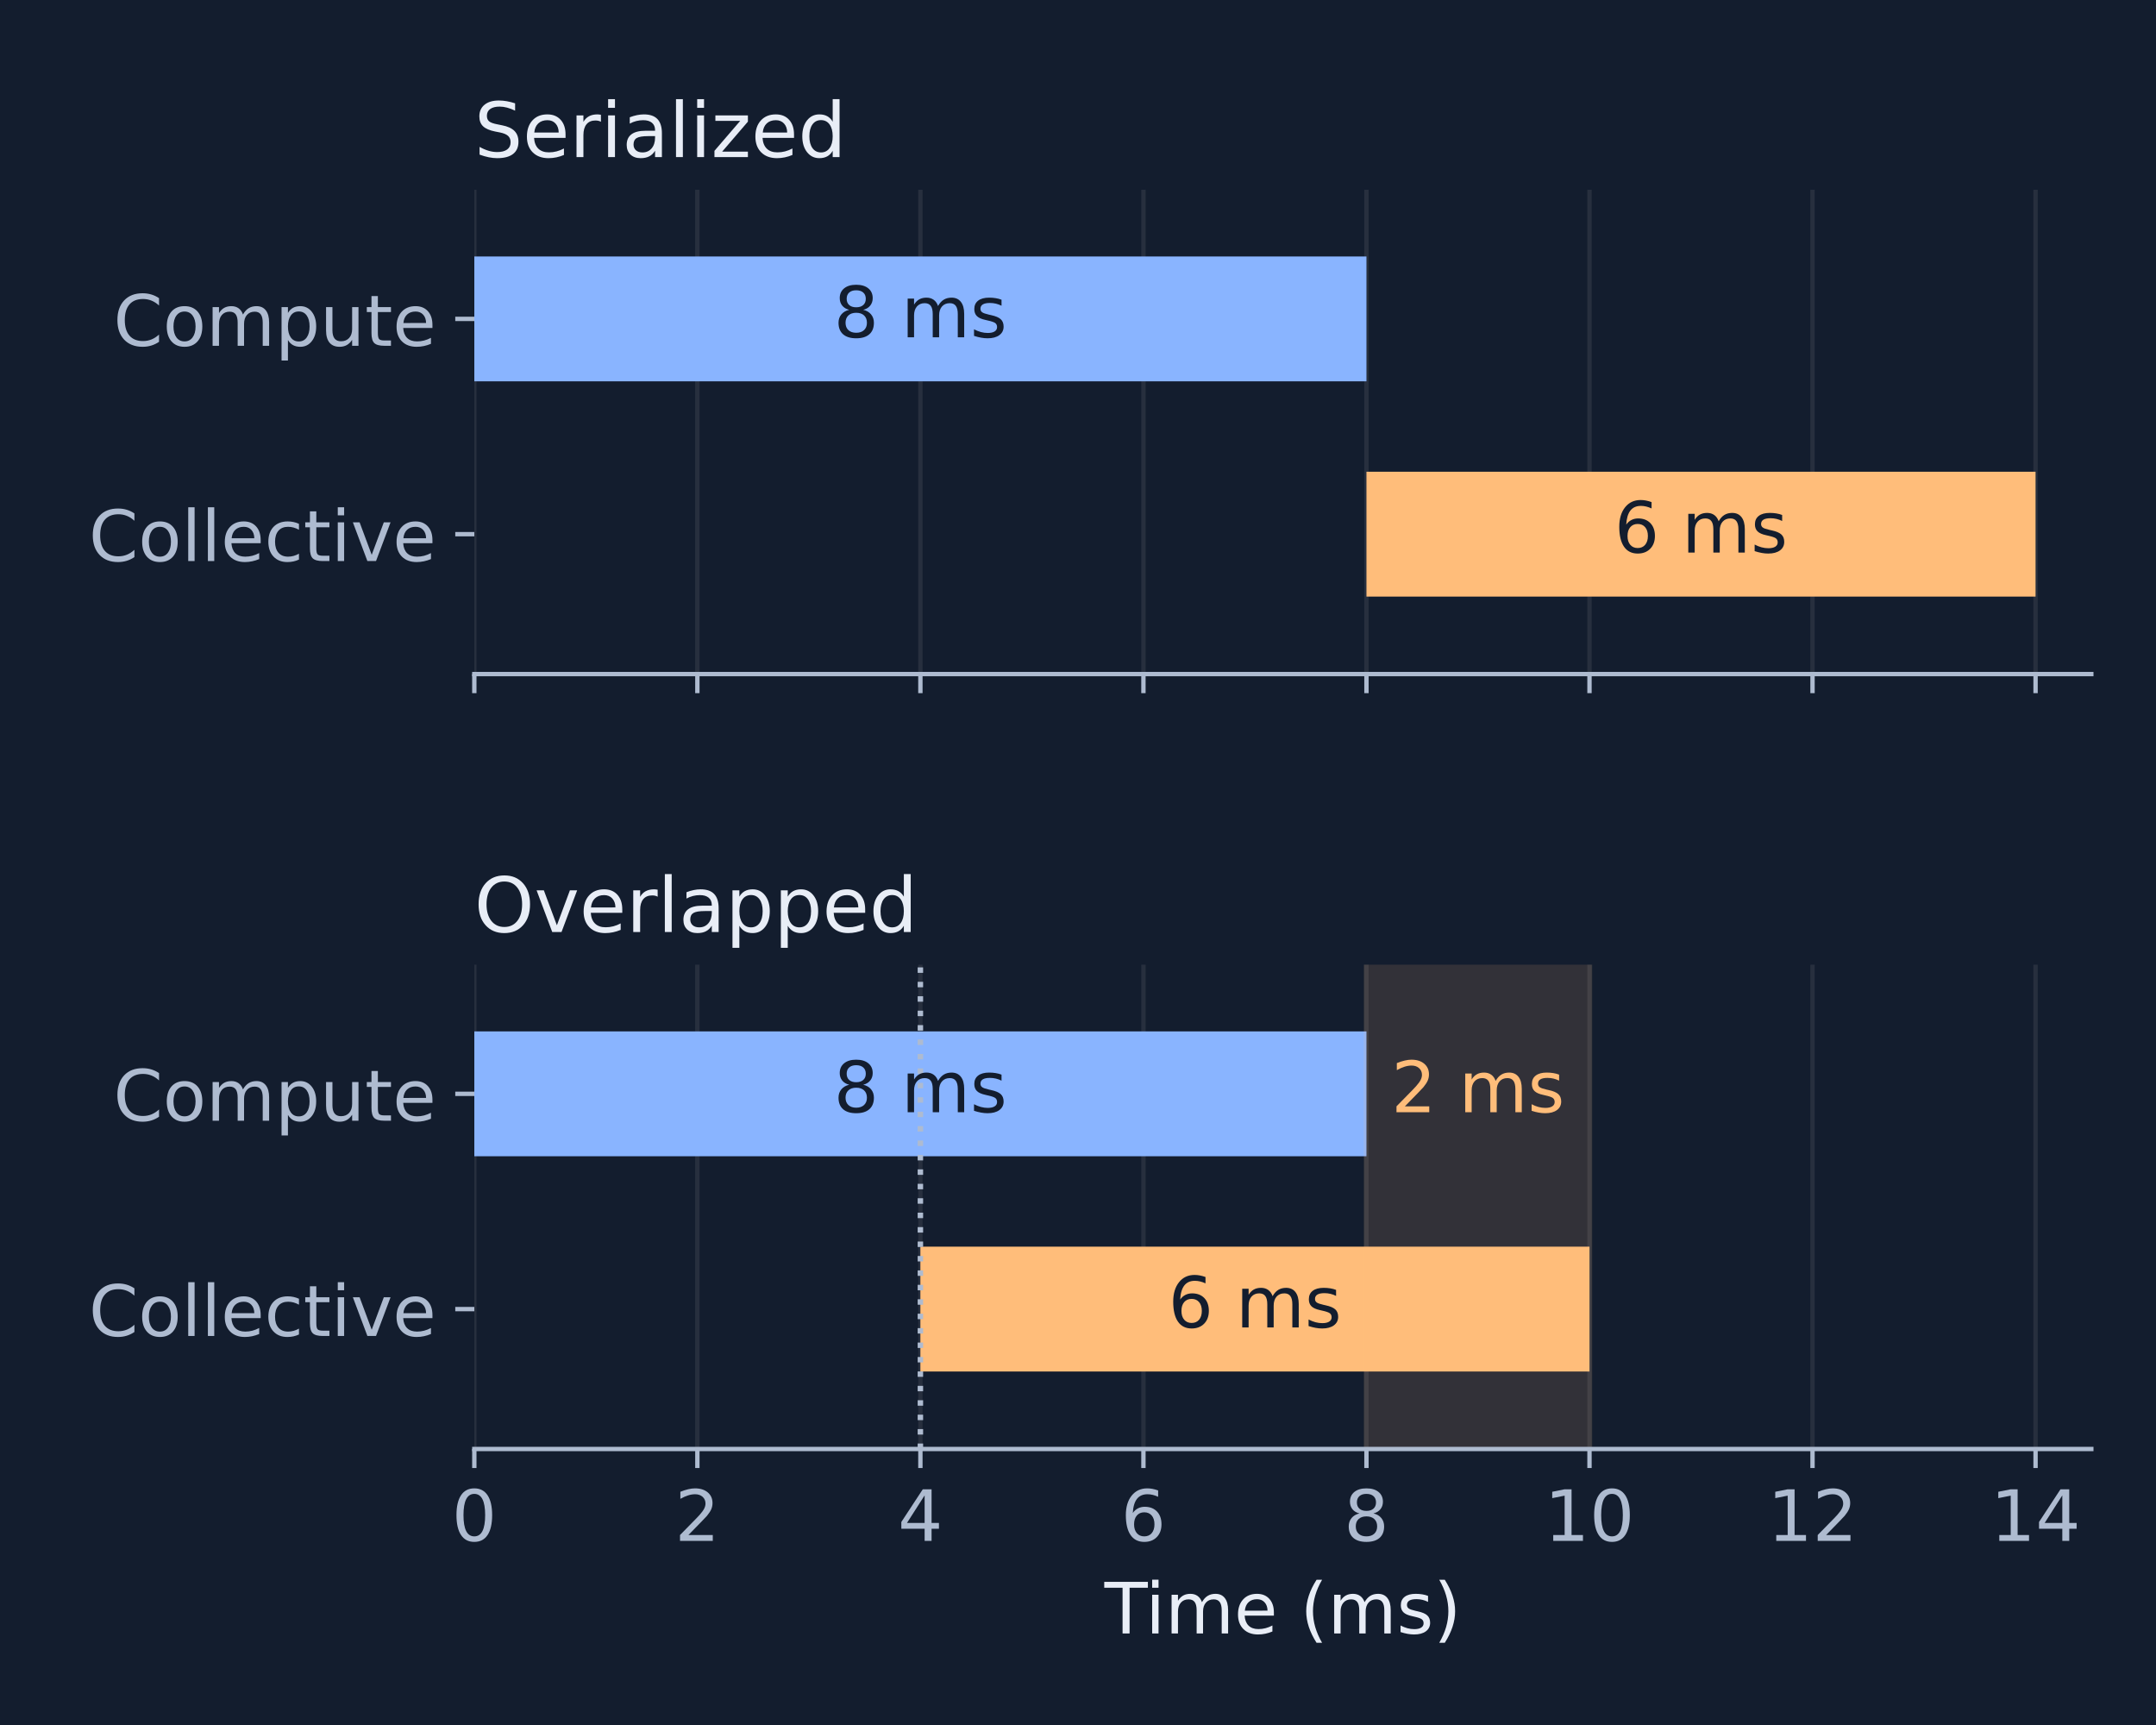
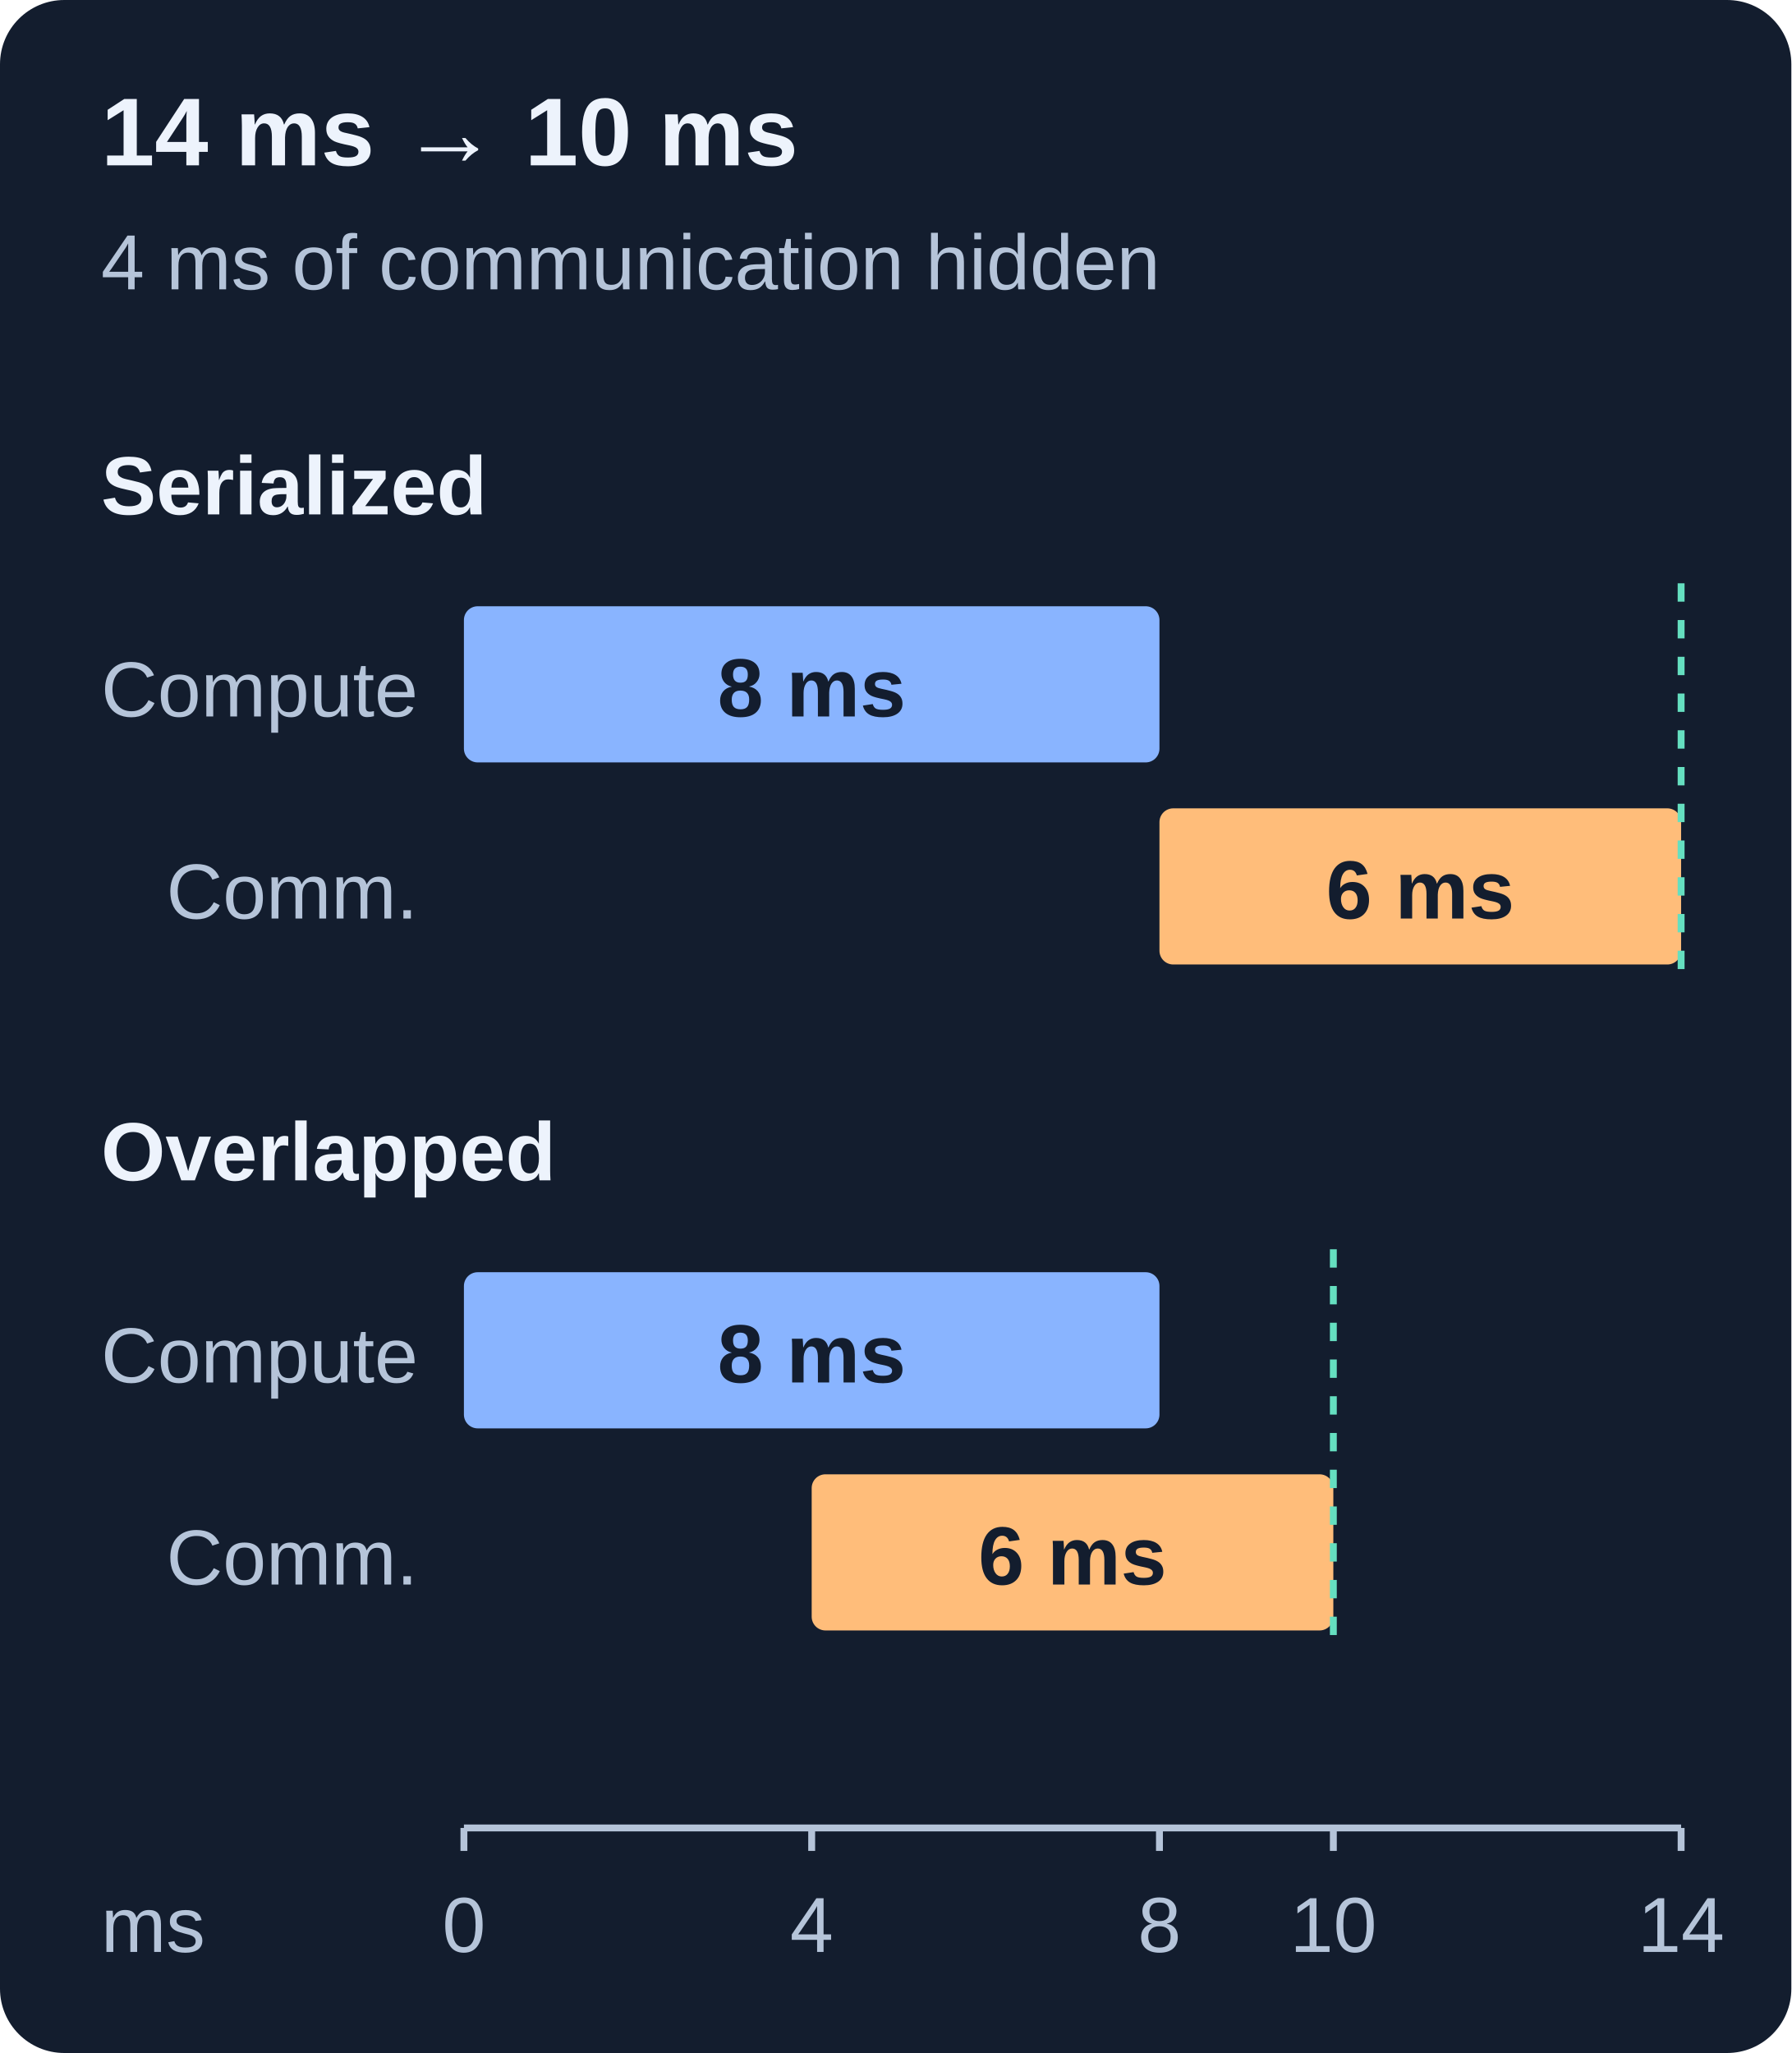
- <svg xmlns="http://www.w3.org/2000/svg" xmlns:xlink="http://www.w3.org/1999/xlink" width="396pt" height="316.8pt" viewBox="0 0 396 316.8" version="1.1">
+ <svg xmlns="http://www.w3.org/2000/svg" width="390" height="447" viewBox="0 0 390 447" role="img" aria-labelledby="title desc">
  <defs>
-     <style type="text/css">*{stroke-linejoin: round; stroke-linecap: butt}</style>
+     <marker id="arrow" viewBox="0 0 10 10" refX="8" refY="5" markerWidth="6" markerHeight="6" orient="auto-start-reverse">
+       <path d="M 0 0 L 10 5 L 0 10 Z" fill="context-stroke" />
+     </marker>
  </defs>
-   <g id="figure_1">
-     <g id="patch_1">
-       <path d="M 0 316.8 L 396 316.8 L 396 0 L 0 0 z " style="fill: #131d2e" />
-     </g>
-     <g id="axes_1">
-       <g id="patch_2">
-         <path d="M 87.12 123.796 L 384.12 123.796 L 384.12 34.848 L 87.12 34.848 z " style="fill: #131d2e" />
-       </g>
-       <g id="matplotlib.axis_1">
-         <g id="xtick_1">
-           <g id="line2d_1">
-             <path d="M 87.12 123.796 L 87.12 34.848 " clip-path="url(#p97de211f5c)" style="fill: none; stroke: #b0b0b0; stroke-opacity: 0.13; stroke-width: 0.8; stroke-linecap: square" />
-           </g>
-           <g id="line2d_2">
-             <defs>
-               <path id="me6cf69ac50" d="M 0 0 L 0 3.5 " style="stroke: #aebbd0; stroke-width: 0.8" />
-             </defs>
-             <g>
-               <use xlink:href="#me6cf69ac50" x="87.12" y="123.796" style="fill: #aebbd0; stroke: #aebbd0; stroke-width: 0.8" />
-             </g>
-           </g>
-         </g>
-         <g id="xtick_2">
-           <g id="line2d_3">
-             <path d="M 128.086 123.796 L 128.086 34.848 " clip-path="url(#p97de211f5c)" style="fill: none; stroke: #b0b0b0; stroke-opacity: 0.13; stroke-width: 0.8; stroke-linecap: square" />
-           </g>
-           <g id="line2d_4">
-             <g>
-               <use xlink:href="#me6cf69ac50" x="128.086" y="123.796" style="fill: #aebbd0; stroke: #aebbd0; stroke-width: 0.8" />
-             </g>
-           </g>
-         </g>
-         <g id="xtick_3">
-           <g id="line2d_5">
-             <path d="M 169.051 123.796 L 169.051 34.848 " clip-path="url(#p97de211f5c)" style="fill: none; stroke: #b0b0b0; stroke-opacity: 0.13; stroke-width: 0.8; stroke-linecap: square" />
-           </g>
-           <g id="line2d_6">
-             <g>
-               <use xlink:href="#me6cf69ac50" x="169.051" y="123.796" style="fill: #aebbd0; stroke: #aebbd0; stroke-width: 0.8" />
-             </g>
-           </g>
-         </g>
-         <g id="xtick_4">
-           <g id="line2d_7">
-             <path d="M 210.017 123.796 L 210.017 34.848 " clip-path="url(#p97de211f5c)" style="fill: none; stroke: #b0b0b0; stroke-opacity: 0.13; stroke-width: 0.8; stroke-linecap: square" />
-           </g>
-           <g id="line2d_8">
-             <g>
-               <use xlink:href="#me6cf69ac50" x="210.017" y="123.796" style="fill: #aebbd0; stroke: #aebbd0; stroke-width: 0.8" />
-             </g>
-           </g>
-         </g>
-         <g id="xtick_5">
-           <g id="line2d_9">
-             <path d="M 250.982 123.796 L 250.982 34.848 " clip-path="url(#p97de211f5c)" style="fill: none; stroke: #b0b0b0; stroke-opacity: 0.13; stroke-width: 0.8; stroke-linecap: square" />
-           </g>
-           <g id="line2d_10">
-             <g>
-               <use xlink:href="#me6cf69ac50" x="250.982" y="123.796" style="fill: #aebbd0; stroke: #aebbd0; stroke-width: 0.8" />
-             </g>
-           </g>
-         </g>
-         <g id="xtick_6">
-           <g id="line2d_11">
-             <path d="M 291.948 123.796 L 291.948 34.848 " clip-path="url(#p97de211f5c)" style="fill: none; stroke: #b0b0b0; stroke-opacity: 0.13; stroke-width: 0.8; stroke-linecap: square" />
-           </g>
-           <g id="line2d_12">
-             <g>
-               <use xlink:href="#me6cf69ac50" x="291.948" y="123.796" style="fill: #aebbd0; stroke: #aebbd0; stroke-width: 0.8" />
-             </g>
-           </g>
-         </g>
-         <g id="xtick_7">
-           <g id="line2d_13">
-             <path d="M 332.913 123.796 L 332.913 34.848 " clip-path="url(#p97de211f5c)" style="fill: none; stroke: #b0b0b0; stroke-opacity: 0.13; stroke-width: 0.8; stroke-linecap: square" />
-           </g>
-           <g id="line2d_14">
-             <g>
-               <use xlink:href="#me6cf69ac50" x="332.913" y="123.796" style="fill: #aebbd0; stroke: #aebbd0; stroke-width: 0.8" />
-             </g>
-           </g>
-         </g>
-         <g id="xtick_8">
-           <g id="line2d_15">
-             <path d="M 373.879 123.796 L 373.879 34.848 " clip-path="url(#p97de211f5c)" style="fill: none; stroke: #b0b0b0; stroke-opacity: 0.13; stroke-width: 0.8; stroke-linecap: square" />
-           </g>
-           <g id="line2d_16">
-             <g>
-               <use xlink:href="#me6cf69ac50" x="373.879" y="123.796" style="fill: #aebbd0; stroke: #aebbd0; stroke-width: 0.8" />
-             </g>
-           </g>
-         </g>
-       </g>
-       <g id="matplotlib.axis_2">
-         <g id="ytick_1">
-           <g id="line2d_17">
-             <defs>
-               <path id="m1ef8a3e1b8" d="M 0 0 L -3.5 0 " style="stroke: #aebbd0; stroke-width: 0.8" />
-             </defs>
-             <g>
-               <use xlink:href="#m1ef8a3e1b8" x="87.12" y="58.567" style="fill: #aebbd0; stroke: #aebbd0; stroke-width: 0.8" />
-             </g>
-           </g>
-           <g id="text_1">
-             <g style="fill: #aebbd0" transform="translate(20.83797 63.50586) scale(0.13 -0.13)">
-               <defs>
-                 <path id="DejaVuSans-26" d="M 4122 4306 L 4122 3641 Q 3803 3938 3442 4084 Q 3081 4231 2675 4231 Q 1875 4231 1450 3742 Q 1025 3253 1025 2328 Q 1025 1406 1450 917 Q 1875 428 2675 428 Q 3081 428 3442 575 Q 3803 722 4122 1019 L 4122 359 Q 3791 134 3420 21 Q 3050 -91 2638 -91 Q 1578 -91 968 557 Q 359 1206 359 2328 Q 359 3453 968 4101 Q 1578 4750 2638 4750 Q 3056 4750 3426 4639 Q 3797 4528 4122 4306 z " transform="scale(0.015625)" />
-                 <path id="DejaVuSans-52" d="M 1959 3097 Q 1497 3097 1228 2736 Q 959 2375 959 1747 Q 959 1119 1226 758 Q 1494 397 1959 397 Q 2419 397 2687 759 Q 2956 1122 2956 1747 Q 2956 2369 2687 2733 Q 2419 3097 1959 3097 z M 1959 3584 Q 2709 3584 3137 3096 Q 3566 2609 3566 1747 Q 3566 888 3137 398 Q 2709 -91 1959 -91 Q 1206 -91 779 398 Q 353 888 353 1747 Q 353 2609 779 3096 Q 1206 3584 1959 3584 z " transform="scale(0.015625)" />
-                 <path id="DejaVuSans-50" d="M 3328 2828 Q 3544 3216 3844 3400 Q 4144 3584 4550 3584 Q 5097 3584 5394 3201 Q 5691 2819 5691 2113 L 5691 0 L 5113 0 L 5113 2094 Q 5113 2597 4934 2840 Q 4756 3084 4391 3084 Q 3944 3084 3684 2787 Q 3425 2491 3425 1978 L 3425 0 L 2847 0 L 2847 2094 Q 2847 2600 2669 2842 Q 2491 3084 2119 3084 Q 1678 3084 1418 2786 Q 1159 2488 1159 1978 L 1159 0 L 581 0 L 581 3500 L 1159 3500 L 1159 2956 Q 1356 3278 1631 3431 Q 1906 3584 2284 3584 Q 2666 3584 2933 3390 Q 3200 3197 3328 2828 z " transform="scale(0.015625)" />
-                 <path id="DejaVuSans-53" d="M 1159 525 L 1159 -1331 L 581 -1331 L 581 3500 L 1159 3500 L 1159 2969 Q 1341 3281 1617 3432 Q 1894 3584 2278 3584 Q 2916 3584 3314 3078 Q 3713 2572 3713 1747 Q 3713 922 3314 415 Q 2916 -91 2278 -91 Q 1894 -91 1617 61 Q 1341 213 1159 525 z M 3116 1747 Q 3116 2381 2855 2742 Q 2594 3103 2138 3103 Q 1681 3103 1420 2742 Q 1159 2381 1159 1747 Q 1159 1113 1420 752 Q 1681 391 2138 391 Q 2594 391 2855 752 Q 3116 1113 3116 1747 z " transform="scale(0.015625)" />
-                 <path id="DejaVuSans-58" d="M 544 1381 L 544 3500 L 1119 3500 L 1119 1403 Q 1119 906 1312 657 Q 1506 409 1894 409 Q 2359 409 2629 706 Q 2900 1003 2900 1516 L 2900 3500 L 3475 3500 L 3475 0 L 2900 0 L 2900 538 Q 2691 219 2414 64 Q 2138 -91 1772 -91 Q 1169 -91 856 284 Q 544 659 544 1381 z M 1991 3584 L 1991 3584 z " transform="scale(0.015625)" />
-                 <path id="DejaVuSans-57" d="M 1172 4494 L 1172 3500 L 2356 3500 L 2356 3053 L 1172 3053 L 1172 1153 Q 1172 725 1289 603 Q 1406 481 1766 481 L 2356 481 L 2356 0 L 1766 0 Q 1100 0 847 248 Q 594 497 594 1153 L 594 3053 L 172 3053 L 172 3500 L 594 3500 L 594 4494 L 1172 4494 z " transform="scale(0.015625)" />
-                 <path id="DejaVuSans-48" d="M 3597 1894 L 3597 1613 L 953 1613 Q 991 1019 1311 708 Q 1631 397 2203 397 Q 2534 397 2845 478 Q 3156 559 3463 722 L 3463 178 Q 3153 47 2828 -22 Q 2503 -91 2169 -91 Q 1331 -91 842 396 Q 353 884 353 1716 Q 353 2575 817 3079 Q 1281 3584 2069 3584 Q 2775 3584 3186 3129 Q 3597 2675 3597 1894 z M 3022 2063 Q 3016 2534 2758 2815 Q 2500 3097 2075 3097 Q 1594 3097 1305 2825 Q 1016 2553 972 2059 L 3022 2063 z " transform="scale(0.015625)" />
-               </defs>
-               <use xlink:href="#DejaVuSans-26" />
-               <use xlink:href="#DejaVuSans-52" transform="translate(69.82812 0)" />
-               <use xlink:href="#DejaVuSans-50" transform="translate(131.0156 0)" />
-               <use xlink:href="#DejaVuSans-53" transform="translate(228.4219 0)" />
-               <use xlink:href="#DejaVuSans-58" transform="translate(291.9062 0)" />
-               <use xlink:href="#DejaVuSans-57" transform="translate(355.2812 0)" />
-               <use xlink:href="#DejaVuSans-48" transform="translate(394.4844 0)" />
-             </g>
-           </g>
-         </g>
-         <g id="ytick_2">
-           <g id="line2d_18">
-             <g>
-               <use xlink:href="#m1ef8a3e1b8" x="87.12" y="98.1" style="fill: #aebbd0; stroke: #aebbd0; stroke-width: 0.8" />
-             </g>
-           </g>
-           <g id="text_2">
-             <g style="fill: #aebbd0" transform="translate(16.31641 103.0387) scale(0.13 -0.13)">
-               <defs>
-                 <path id="DejaVuSans-4f" d="M 603 4863 L 1178 4863 L 1178 0 L 603 0 L 603 4863 z " transform="scale(0.015625)" />
-                 <path id="DejaVuSans-46" d="M 3122 3366 L 3122 2828 Q 2878 2963 2633 3030 Q 2388 3097 2138 3097 Q 1578 3097 1268 2742 Q 959 2388 959 1747 Q 959 1106 1268 751 Q 1578 397 2138 397 Q 2388 397 2633 464 Q 2878 531 3122 666 L 3122 134 Q 2881 22 2623 -34 Q 2366 -91 2075 -91 Q 1284 -91 818 406 Q 353 903 353 1747 Q 353 2603 823 3093 Q 1294 3584 2113 3584 Q 2378 3584 2631 3529 Q 2884 3475 3122 3366 z " transform="scale(0.015625)" />
-                 <path id="DejaVuSans-4c" d="M 603 3500 L 1178 3500 L 1178 0 L 603 0 L 603 3500 z M 603 4863 L 1178 4863 L 1178 4134 L 603 4134 L 603 4863 z " transform="scale(0.015625)" />
-                 <path id="DejaVuSans-59" d="M 191 3500 L 800 3500 L 1894 563 L 2988 3500 L 3597 3500 L 2284 0 L 1503 0 L 191 3500 z " transform="scale(0.015625)" />
-               </defs>
-               <use xlink:href="#DejaVuSans-26" />
-               <use xlink:href="#DejaVuSans-52" transform="translate(69.82812 0)" />
-               <use xlink:href="#DejaVuSans-4f" transform="translate(131.0156 0)" />
-               <use xlink:href="#DejaVuSans-4f" transform="translate(158.7969 0)" />
-               <use xlink:href="#DejaVuSans-48" transform="translate(186.5781 0)" />
-               <use xlink:href="#DejaVuSans-46" transform="translate(248.1094 0)" />
-               <use xlink:href="#DejaVuSans-57" transform="translate(303.0938 0)" />
-               <use xlink:href="#DejaVuSans-4c" transform="translate(342.2969 0)" />
-               <use xlink:href="#DejaVuSans-59" transform="translate(370.0781 0)" />
-               <use xlink:href="#DejaVuSans-48" transform="translate(429.2656 0)" />
-             </g>
-           </g>
-         </g>
-       </g>
-       <g id="patch_3">
-         <path d="M 87.12 70.032 L 250.982 70.032 L 250.982 47.103 L 87.12 47.103 z " clip-path="url(#p97de211f5c)" style="fill: #89b4ff" />
-       </g>
-       <g id="patch_4">
-         <path d="M 250.982 109.564 L 373.879 109.564 L 373.879 86.635 L 250.982 86.635 z " clip-path="url(#p97de211f5c)" style="fill: #ffbd7a" />
-       </g>
-       <g id="patch_5">
-         <path d="M 87.12 123.796 L 384.12 123.796 " style="fill: none; stroke: #aebbd0; stroke-width: 0.8; stroke-linejoin: miter; stroke-linecap: square" />
-       </g>
-       <g id="text_3">
-         <g style="fill: #131d2e" transform="translate(153.1321 61.94434) scale(0.13 -0.13)">
-           <defs>
-             <path id="DejaVuSans-1b" d="M 2034 2216 Q 1584 2216 1326 1975 Q 1069 1734 1069 1313 Q 1069 891 1326 650 Q 1584 409 2034 409 Q 2484 409 2743 651 Q 3003 894 3003 1313 Q 3003 1734 2745 1975 Q 2488 2216 2034 2216 z M 1403 2484 Q 997 2584 770 2862 Q 544 3141 544 3541 Q 544 4100 942 4425 Q 1341 4750 2034 4750 Q 2731 4750 3128 4425 Q 3525 4100 3525 3541 Q 3525 3141 3298 2862 Q 3072 2584 2669 2484 Q 3125 2378 3379 2068 Q 3634 1759 3634 1313 Q 3634 634 3220 271 Q 2806 -91 2034 -91 Q 1263 -91 848 271 Q 434 634 434 1313 Q 434 1759 690 2068 Q 947 2378 1403 2484 z M 1172 3481 Q 1172 3119 1398 2916 Q 1625 2713 2034 2713 Q 2441 2713 2670 2916 Q 2900 3119 2900 3481 Q 2900 3844 2670 4047 Q 2441 4250 2034 4250 Q 1625 4250 1398 4047 Q 1172 3844 1172 3481 z " transform="scale(0.015625)" />
-             <path id="DejaVuSans-3" transform="scale(0.015625)" />
-             <path id="DejaVuSans-56" d="M 2834 3397 L 2834 2853 Q 2591 2978 2328 3040 Q 2066 3103 1784 3103 Q 1356 3103 1142 2972 Q 928 2841 928 2578 Q 928 2378 1081 2264 Q 1234 2150 1697 2047 L 1894 2003 Q 2506 1872 2764 1633 Q 3022 1394 3022 966 Q 3022 478 2636 193 Q 2250 -91 1575 -91 Q 1294 -91 989 -36 Q 684 19 347 128 L 347 722 Q 666 556 975 473 Q 1284 391 1588 391 Q 1994 391 2212 530 Q 2431 669 2431 922 Q 2431 1156 2273 1281 Q 2116 1406 1581 1522 L 1381 1569 Q 847 1681 609 1914 Q 372 2147 372 2553 Q 372 3047 722 3315 Q 1072 3584 1716 3584 Q 2034 3584 2315 3537 Q 2597 3491 2834 3397 z " transform="scale(0.015625)" />
-           </defs>
-           <use xlink:href="#DejaVuSans-1b" />
-           <use xlink:href="#DejaVuSans-3" transform="translate(63.625 0)" />
-           <use xlink:href="#DejaVuSans-50" transform="translate(95.40625 0)" />
-           <use xlink:href="#DejaVuSans-56" transform="translate(192.8125 0)" />
-         </g>
-       </g>
-       <g id="text_4">
-         <g style="fill: #131d2e" transform="translate(296.5114 101.4766) scale(0.13 -0.13)">
-           <defs>
-             <path id="DejaVuSans-19" d="M 2113 2584 Q 1688 2584 1439 2293 Q 1191 2003 1191 1497 Q 1191 994 1439 701 Q 1688 409 2113 409 Q 2538 409 2786 701 Q 3034 994 3034 1497 Q 3034 2003 2786 2293 Q 2538 2584 2113 2584 z M 3366 4563 L 3366 3988 Q 3128 4100 2886 4159 Q 2644 4219 2406 4219 Q 1781 4219 1451 3797 Q 1122 3375 1075 2522 Q 1259 2794 1537 2939 Q 1816 3084 2150 3084 Q 2853 3084 3261 2657 Q 3669 2231 3669 1497 Q 3669 778 3244 343 Q 2819 -91 2113 -91 Q 1303 -91 875 529 Q 447 1150 447 2328 Q 447 3434 972 4092 Q 1497 4750 2381 4750 Q 2619 4750 2861 4703 Q 3103 4656 3366 4563 z " transform="scale(0.015625)" />
-           </defs>
-           <use xlink:href="#DejaVuSans-19" />
-           <use xlink:href="#DejaVuSans-3" transform="translate(63.625 0)" />
-           <use xlink:href="#DejaVuSans-50" transform="translate(95.40625 0)" />
-           <use xlink:href="#DejaVuSans-56" transform="translate(192.8125 0)" />
-         </g>
-       </g>
-       <g id="text_5">
-         <g style="fill: #e8edf6" transform="translate(87.12 28.848) scale(0.14 -0.14)">
-           <defs>
-             <path id="DejaVuSans-36" d="M 3425 4513 L 3425 3897 Q 3066 4069 2747 4153 Q 2428 4238 2131 4238 Q 1616 4238 1336 4038 Q 1056 3838 1056 3469 Q 1056 3159 1242 3001 Q 1428 2844 1947 2747 L 2328 2669 Q 3034 2534 3370 2195 Q 3706 1856 3706 1288 Q 3706 609 3251 259 Q 2797 -91 1919 -91 Q 1588 -91 1214 -16 Q 841 59 441 206 L 441 856 Q 825 641 1194 531 Q 1563 422 1919 422 Q 2459 422 2753 634 Q 3047 847 3047 1241 Q 3047 1584 2836 1778 Q 2625 1972 2144 2069 L 1759 2144 Q 1053 2284 737 2584 Q 422 2884 422 3419 Q 422 4038 858 4394 Q 1294 4750 2059 4750 Q 2388 4750 2728 4690 Q 3069 4631 3425 4513 z " transform="scale(0.015625)" />
-             <path id="DejaVuSans-55" d="M 2631 2963 Q 2534 3019 2420 3045 Q 2306 3072 2169 3072 Q 1681 3072 1420 2755 Q 1159 2438 1159 1844 L 1159 0 L 581 0 L 581 3500 L 1159 3500 L 1159 2956 Q 1341 3275 1631 3429 Q 1922 3584 2338 3584 Q 2397 3584 2469 3576 Q 2541 3569 2628 3553 L 2631 2963 z " transform="scale(0.015625)" />
-             <path id="DejaVuSans-44" d="M 2194 1759 Q 1497 1759 1228 1600 Q 959 1441 959 1056 Q 959 750 1161 570 Q 1363 391 1709 391 Q 2188 391 2477 730 Q 2766 1069 2766 1631 L 2766 1759 L 2194 1759 z M 3341 1997 L 3341 0 L 2766 0 L 2766 531 Q 2569 213 2275 61 Q 1981 -91 1556 -91 Q 1019 -91 701 211 Q 384 513 384 1019 Q 384 1609 779 1909 Q 1175 2209 1959 2209 L 2766 2209 L 2766 2266 Q 2766 2663 2505 2880 Q 2244 3097 1772 3097 Q 1472 3097 1187 3025 Q 903 2953 641 2809 L 641 3341 Q 956 3463 1253 3523 Q 1550 3584 1831 3584 Q 2591 3584 2966 3190 Q 3341 2797 3341 1997 z " transform="scale(0.015625)" />
-             <path id="DejaVuSans-5d" d="M 353 3500 L 3084 3500 L 3084 2975 L 922 459 L 3084 459 L 3084 0 L 275 0 L 275 525 L 2438 3041 L 353 3041 L 353 3500 z " transform="scale(0.015625)" />
-             <path id="DejaVuSans-47" d="M 2906 2969 L 2906 4863 L 3481 4863 L 3481 0 L 2906 0 L 2906 525 Q 2725 213 2448 61 Q 2172 -91 1784 -91 Q 1150 -91 751 415 Q 353 922 353 1747 Q 353 2572 751 3078 Q 1150 3584 1784 3584 Q 2172 3584 2448 3432 Q 2725 3281 2906 2969 z M 947 1747 Q 947 1113 1208 752 Q 1469 391 1925 391 Q 2381 391 2643 752 Q 2906 1113 2906 1747 Q 2906 2381 2643 2742 Q 2381 3103 1925 3103 Q 1469 3103 1208 2742 Q 947 2381 947 1747 z " transform="scale(0.015625)" />
-           </defs>
-           <use xlink:href="#DejaVuSans-36" />
-           <use xlink:href="#DejaVuSans-48" transform="translate(63.48438 0)" />
-           <use xlink:href="#DejaVuSans-55" transform="translate(125.0156 0)" />
-           <use xlink:href="#DejaVuSans-4c" transform="translate(166.125 0)" />
-           <use xlink:href="#DejaVuSans-44" transform="translate(193.9062 0)" />
-           <use xlink:href="#DejaVuSans-4f" transform="translate(255.1875 0)" />
-           <use xlink:href="#DejaVuSans-4c" transform="translate(282.9688 0)" />
-           <use xlink:href="#DejaVuSans-5d" transform="translate(310.75 0)" />
-           <use xlink:href="#DejaVuSans-48" transform="translate(363.2344 0)" />
-           <use xlink:href="#DejaVuSans-47" transform="translate(424.7656 0)" />
-         </g>
-       </g>
-     </g>
-     <g id="axes_2">
-       <g id="patch_6">
-         <path d="M 87.12 266.112 L 384.12 266.112 L 384.12 177.164 L 87.12 177.164 z " style="fill: #131d2e" />
-       </g>
-       <g id="matplotlib.axis_3">
-         <g id="xtick_9">
-           <g id="line2d_19">
-             <path d="M 87.12 266.112 L 87.12 177.164 " clip-path="url(#pb46161f3da)" style="fill: none; stroke: #b0b0b0; stroke-opacity: 0.13; stroke-width: 0.8; stroke-linecap: square" />
-           </g>
-           <g id="line2d_20">
-             <g>
-               <use xlink:href="#me6cf69ac50" x="87.12" y="266.112" style="fill: #aebbd0; stroke: #aebbd0; stroke-width: 0.8" />
-             </g>
-           </g>
-           <g id="text_6">
-             <g style="fill: #aebbd0" transform="translate(82.98438 282.989) scale(0.13 -0.13)">
-               <defs>
-                 <path id="DejaVuSans-13" d="M 2034 4250 Q 1547 4250 1301 3770 Q 1056 3291 1056 2328 Q 1056 1369 1301 889 Q 1547 409 2034 409 Q 2525 409 2770 889 Q 3016 1369 3016 2328 Q 3016 3291 2770 3770 Q 2525 4250 2034 4250 z M 2034 4750 Q 2819 4750 3233 4129 Q 3647 3509 3647 2328 Q 3647 1150 3233 529 Q 2819 -91 2034 -91 Q 1250 -91 836 529 Q 422 1150 422 2328 Q 422 3509 836 4129 Q 1250 4750 2034 4750 z " transform="scale(0.015625)" />
-               </defs>
-               <use xlink:href="#DejaVuSans-13" />
-             </g>
-           </g>
-         </g>
-         <g id="xtick_10">
-           <g id="line2d_21">
-             <path d="M 128.086 266.112 L 128.086 177.164 " clip-path="url(#pb46161f3da)" style="fill: none; stroke: #b0b0b0; stroke-opacity: 0.13; stroke-width: 0.8; stroke-linecap: square" />
-           </g>
-           <g id="line2d_22">
-             <g>
-               <use xlink:href="#me6cf69ac50" x="128.086" y="266.112" style="fill: #aebbd0; stroke: #aebbd0; stroke-width: 0.8" />
-             </g>
-           </g>
-           <g id="text_7">
-             <g style="fill: #aebbd0" transform="translate(123.9499 282.989) scale(0.13 -0.13)">
-               <defs>
-                 <path id="DejaVuSans-15" d="M 1228 531 L 3431 531 L 3431 0 L 469 0 L 469 531 Q 828 903 1448 1529 Q 2069 2156 2228 2338 Q 2531 2678 2651 2914 Q 2772 3150 2772 3378 Q 2772 3750 2511 3984 Q 2250 4219 1831 4219 Q 1534 4219 1204 4116 Q 875 4013 500 3803 L 500 4441 Q 881 4594 1212 4672 Q 1544 4750 1819 4750 Q 2544 4750 2975 4387 Q 3406 4025 3406 3419 Q 3406 3131 3298 2873 Q 3191 2616 2906 2266 Q 2828 2175 2409 1742 Q 1991 1309 1228 531 z " transform="scale(0.015625)" />
-               </defs>
-               <use xlink:href="#DejaVuSans-15" />
-             </g>
-           </g>
-         </g>
-         <g id="xtick_11">
-           <g id="line2d_23">
-             <path d="M 169.051 266.112 L 169.051 177.164 " clip-path="url(#pb46161f3da)" style="fill: none; stroke: #b0b0b0; stroke-opacity: 0.13; stroke-width: 0.8; stroke-linecap: square" />
-           </g>
-           <g id="line2d_24">
-             <g>
-               <use xlink:href="#me6cf69ac50" x="169.051" y="266.112" style="fill: #aebbd0; stroke: #aebbd0; stroke-width: 0.8" />
-             </g>
-           </g>
-           <g id="text_8">
-             <g style="fill: #aebbd0" transform="translate(164.9154 282.989) scale(0.13 -0.13)">
-               <defs>
-                 <path id="DejaVuSans-17" d="M 2419 4116 L 825 1625 L 2419 1625 L 2419 4116 z M 2253 4666 L 3047 4666 L 3047 1625 L 3713 1625 L 3713 1100 L 3047 1100 L 3047 0 L 2419 0 L 2419 1100 L 313 1100 L 313 1709 L 2253 4666 z " transform="scale(0.015625)" />
-               </defs>
-               <use xlink:href="#DejaVuSans-17" />
-             </g>
-           </g>
-         </g>
-         <g id="xtick_12">
-           <g id="line2d_25">
-             <path d="M 210.017 266.112 L 210.017 177.164 " clip-path="url(#pb46161f3da)" style="fill: none; stroke: #b0b0b0; stroke-opacity: 0.13; stroke-width: 0.8; stroke-linecap: square" />
-           </g>
-           <g id="line2d_26">
-             <g>
-               <use xlink:href="#me6cf69ac50" x="210.017" y="266.112" style="fill: #aebbd0; stroke: #aebbd0; stroke-width: 0.8" />
-             </g>
-           </g>
-           <g id="text_9">
-             <g style="fill: #aebbd0" transform="translate(205.8809 282.989) scale(0.13 -0.13)">
-               <use xlink:href="#DejaVuSans-19" />
-             </g>
-           </g>
-         </g>
-         <g id="xtick_13">
-           <g id="line2d_27">
-             <path d="M 250.982 266.112 L 250.982 177.164 " clip-path="url(#pb46161f3da)" style="fill: none; stroke: #b0b0b0; stroke-opacity: 0.13; stroke-width: 0.8; stroke-linecap: square" />
-           </g>
-           <g id="line2d_28">
-             <g>
-               <use xlink:href="#me6cf69ac50" x="250.982" y="266.112" style="fill: #aebbd0; stroke: #aebbd0; stroke-width: 0.8" />
-             </g>
-           </g>
-           <g id="text_10">
-             <g style="fill: #aebbd0" transform="translate(246.8464 282.989) scale(0.13 -0.13)">
-               <use xlink:href="#DejaVuSans-1b" />
-             </g>
-           </g>
-         </g>
-         <g id="xtick_14">
-           <g id="line2d_29">
-             <path d="M 291.948 266.112 L 291.948 177.164 " clip-path="url(#pb46161f3da)" style="fill: none; stroke: #b0b0b0; stroke-opacity: 0.13; stroke-width: 0.8; stroke-linecap: square" />
-           </g>
-           <g id="line2d_30">
-             <g>
-               <use xlink:href="#me6cf69ac50" x="291.948" y="266.112" style="fill: #aebbd0; stroke: #aebbd0; stroke-width: 0.8" />
-             </g>
-           </g>
-           <g id="text_11">
-             <g style="fill: #aebbd0" transform="translate(283.6763 282.989) scale(0.13 -0.13)">
-               <defs>
-                 <path id="DejaVuSans-14" d="M 794 531 L 1825 531 L 1825 4091 L 703 3866 L 703 4441 L 1819 4666 L 2450 4666 L 2450 531 L 3481 531 L 3481 0 L 794 0 L 794 531 z " transform="scale(0.015625)" />
-               </defs>
-               <use xlink:href="#DejaVuSans-14" />
-               <use xlink:href="#DejaVuSans-13" transform="translate(63.625 0)" />
-             </g>
-           </g>
-         </g>
-         <g id="xtick_15">
-           <g id="line2d_31">
-             <path d="M 332.913 266.112 L 332.913 177.164 " clip-path="url(#pb46161f3da)" style="fill: none; stroke: #b0b0b0; stroke-opacity: 0.13; stroke-width: 0.8; stroke-linecap: square" />
-           </g>
-           <g id="line2d_32">
-             <g>
-               <use xlink:href="#me6cf69ac50" x="332.913" y="266.112" style="fill: #aebbd0; stroke: #aebbd0; stroke-width: 0.8" />
-             </g>
-           </g>
-           <g id="text_12">
-             <g style="fill: #aebbd0" transform="translate(324.6419 282.989) scale(0.13 -0.13)">
-               <use xlink:href="#DejaVuSans-14" />
-               <use xlink:href="#DejaVuSans-15" transform="translate(63.625 0)" />
-             </g>
-           </g>
-         </g>
-         <g id="xtick_16">
-           <g id="line2d_33">
-             <path d="M 373.879 266.112 L 373.879 177.164 " clip-path="url(#pb46161f3da)" style="fill: none; stroke: #b0b0b0; stroke-opacity: 0.13; stroke-width: 0.8; stroke-linecap: square" />
-           </g>
-           <g id="line2d_34">
-             <g>
-               <use xlink:href="#me6cf69ac50" x="373.879" y="266.112" style="fill: #aebbd0; stroke: #aebbd0; stroke-width: 0.8" />
-             </g>
-           </g>
-           <g id="text_13">
-             <g style="fill: #aebbd0" transform="translate(365.6074 282.989) scale(0.13 -0.13)">
-               <use xlink:href="#DejaVuSans-14" />
-               <use xlink:href="#DejaVuSans-17" transform="translate(63.625 0)" />
-             </g>
-           </g>
-         </g>
-         <g id="text_14">
-           <g style="fill: #e8edf6" transform="translate(202.858 299.99) scale(0.13 -0.13)">
-             <defs>
-               <path id="DejaVuSans-37" d="M -19 4666 L 3928 4666 L 3928 4134 L 2272 4134 L 2272 0 L 1638 0 L 1638 4134 L -19 4134 L -19 4666 z " transform="scale(0.015625)" />
-               <path id="DejaVuSans-b" d="M 1984 4856 Q 1566 4138 1362 3434 Q 1159 2731 1159 2009 Q 1159 1288 1364 580 Q 1569 -128 1984 -844 L 1484 -844 Q 1016 -109 783 600 Q 550 1309 550 2009 Q 550 2706 781 3412 Q 1013 4119 1484 4856 L 1984 4856 z " transform="scale(0.015625)" />
-               <path id="DejaVuSans-c" d="M 513 4856 L 1013 4856 Q 1481 4119 1714 3412 Q 1947 2706 1947 2009 Q 1947 1309 1714 600 Q 1481 -109 1013 -844 L 513 -844 Q 928 -128 1133 580 Q 1338 1288 1338 2009 Q 1338 2731 1133 3434 Q 928 4138 513 4856 z " transform="scale(0.015625)" />
-             </defs>
-             <use xlink:href="#DejaVuSans-37" />
-             <use xlink:href="#DejaVuSans-4c" transform="translate(58 0)" />
-             <use xlink:href="#DejaVuSans-50" transform="translate(85.78125 0)" />
-             <use xlink:href="#DejaVuSans-48" transform="translate(183.1875 0)" />
-             <use xlink:href="#DejaVuSans-3" transform="translate(244.7188 0)" />
-             <use xlink:href="#DejaVuSans-b" transform="translate(276.5 0)" />
-             <use xlink:href="#DejaVuSans-50" transform="translate(315.5156 0)" />
-             <use xlink:href="#DejaVuSans-56" transform="translate(412.9219 0)" />
-             <use xlink:href="#DejaVuSans-c" transform="translate(465.0156 0)" />
-           </g>
-         </g>
-       </g>
-       <g id="matplotlib.axis_4">
-         <g id="ytick_3">
-           <g id="line2d_35">
-             <g>
-               <use xlink:href="#m1ef8a3e1b8" x="87.12" y="200.884" style="fill: #aebbd0; stroke: #aebbd0; stroke-width: 0.8" />
-             </g>
-           </g>
-           <g id="text_15">
-             <g style="fill: #aebbd0" transform="translate(20.83797 205.8222) scale(0.13 -0.13)">
-               <use xlink:href="#DejaVuSans-26" />
-               <use xlink:href="#DejaVuSans-52" transform="translate(69.82812 0)" />
-               <use xlink:href="#DejaVuSans-50" transform="translate(131.0156 0)" />
-               <use xlink:href="#DejaVuSans-53" transform="translate(228.4219 0)" />
-               <use xlink:href="#DejaVuSans-58" transform="translate(291.9062 0)" />
-               <use xlink:href="#DejaVuSans-57" transform="translate(355.2812 0)" />
-               <use xlink:href="#DejaVuSans-48" transform="translate(394.4844 0)" />
-             </g>
-           </g>
-         </g>
-         <g id="ytick_4">
-           <g id="line2d_36">
-             <g>
-               <use xlink:href="#m1ef8a3e1b8" x="87.12" y="240.416" style="fill: #aebbd0; stroke: #aebbd0; stroke-width: 0.8" />
-             </g>
-           </g>
-           <g id="text_16">
-             <g style="fill: #aebbd0" transform="translate(16.31641 245.355) scale(0.13 -0.13)">
-               <use xlink:href="#DejaVuSans-26" />
-               <use xlink:href="#DejaVuSans-52" transform="translate(69.82812 0)" />
-               <use xlink:href="#DejaVuSans-4f" transform="translate(131.0156 0)" />
-               <use xlink:href="#DejaVuSans-4f" transform="translate(158.7969 0)" />
-               <use xlink:href="#DejaVuSans-48" transform="translate(186.5781 0)" />
-               <use xlink:href="#DejaVuSans-46" transform="translate(248.1094 0)" />
-               <use xlink:href="#DejaVuSans-57" transform="translate(303.0938 0)" />
-               <use xlink:href="#DejaVuSans-4c" transform="translate(342.2969 0)" />
-               <use xlink:href="#DejaVuSans-59" transform="translate(370.0781 0)" />
-               <use xlink:href="#DejaVuSans-48" transform="translate(429.2656 0)" />
-             </g>
-           </g>
-         </g>
-       </g>
-       <g id="patch_7">
-         <path d="M 87.12 212.348 L 250.982 212.348 L 250.982 189.419 L 87.12 189.419 z " clip-path="url(#pb46161f3da)" style="fill: #89b4ff" />
-       </g>
-       <g id="patch_8">
-         <path d="M 169.051 251.88 L 291.948 251.88 L 291.948 228.952 L 169.051 228.952 z " clip-path="url(#pb46161f3da)" style="fill: #ffbd7a" />
-       </g>
-       <g id="patch_9">
-         <path d="M 250.982 266.112 L 291.948 266.112 L 291.948 177.164 L 250.982 177.164 z " clip-path="url(#pb46161f3da)" style="fill: #ffbd7a; opacity: 0.13; stroke: #ffbd7a; stroke-linejoin: miter" />
-       </g>
-       <g id="line2d_37">
-         <path d="M 169.051 266.112 L 169.051 177.164 " clip-path="url(#pb46161f3da)" style="fill: none; stroke-dasharray: 1,1.65; stroke-dashoffset: 0; stroke: #aebbd0" />
-       </g>
-       <g id="patch_10">
-         <path d="M 87.12 266.112 L 384.12 266.112 " style="fill: none; stroke: #aebbd0; stroke-width: 0.8; stroke-linejoin: miter; stroke-linecap: square" />
-       </g>
-       <g id="text_17">
-         <g style="fill: #131d2e" transform="translate(153.1321 204.2606) scale(0.13 -0.13)">
-           <use xlink:href="#DejaVuSans-1b" />
-           <use xlink:href="#DejaVuSans-3" transform="translate(63.625 0)" />
-           <use xlink:href="#DejaVuSans-50" transform="translate(95.40625 0)" />
-           <use xlink:href="#DejaVuSans-56" transform="translate(192.8125 0)" />
-         </g>
-       </g>
-       <g id="text_18">
-         <g style="fill: #131d2e" transform="translate(214.5804 243.793) scale(0.13 -0.13)">
-           <use xlink:href="#DejaVuSans-19" />
-           <use xlink:href="#DejaVuSans-3" transform="translate(63.625 0)" />
-           <use xlink:href="#DejaVuSans-50" transform="translate(95.40625 0)" />
-           <use xlink:href="#DejaVuSans-56" transform="translate(192.8125 0)" />
-         </g>
-       </g>
-       <g id="text_19">
-         <g style="fill: #ffbd7a" transform="translate(255.5459 204.2606) scale(0.13 -0.13)">
-           <use xlink:href="#DejaVuSans-15" />
-           <use xlink:href="#DejaVuSans-3" transform="translate(63.625 0)" />
-           <use xlink:href="#DejaVuSans-50" transform="translate(95.40625 0)" />
-           <use xlink:href="#DejaVuSans-56" transform="translate(192.8125 0)" />
-         </g>
-       </g>
-       <g id="text_20">
-         <g style="fill: #e8edf6" transform="translate(87.12 171.1643) scale(0.14 -0.14)">
-           <defs>
-             <path id="DejaVuSans-32" d="M 2522 4238 Q 1834 4238 1429 3725 Q 1025 3213 1025 2328 Q 1025 1447 1429 934 Q 1834 422 2522 422 Q 3209 422 3611 934 Q 4013 1447 4013 2328 Q 4013 3213 3611 3725 Q 3209 4238 2522 4238 z M 2522 4750 Q 3503 4750 4090 4092 Q 4678 3434 4678 2328 Q 4678 1225 4090 567 Q 3503 -91 2522 -91 Q 1538 -91 948 565 Q 359 1222 359 2328 Q 359 3434 948 4092 Q 1538 4750 2522 4750 z " transform="scale(0.015625)" />
-           </defs>
-           <use xlink:href="#DejaVuSans-32" />
-           <use xlink:href="#DejaVuSans-59" transform="translate(78.71875 0)" />
-           <use xlink:href="#DejaVuSans-48" transform="translate(137.9062 0)" />
-           <use xlink:href="#DejaVuSans-55" transform="translate(199.4375 0)" />
-           <use xlink:href="#DejaVuSans-4f" transform="translate(240.5469 0)" />
-           <use xlink:href="#DejaVuSans-44" transform="translate(268.3281 0)" />
-           <use xlink:href="#DejaVuSans-53" transform="translate(329.6094 0)" />
-           <use xlink:href="#DejaVuSans-53" transform="translate(393.0938 0)" />
-           <use xlink:href="#DejaVuSans-48" transform="translate(456.5781 0)" />
-           <use xlink:href="#DejaVuSans-47" transform="translate(518.1094 0)" />
-         </g>
-       </g>
-     </g>
+   <g font-family="Arial, Helvetica, sans-serif">
+     <rect x="0" y="0" width="390" height="447" rx="14" fill="#131d2e" stroke="none" stroke-width="1.5" />
+     <text x="22" y="36" fill="#edf3fc" font-size="21" text-anchor="start" font-weight="600">14 ms → 10 ms</text>
+     <text x="22" y="63" fill="#b5c4d9" font-size="17" text-anchor="start" font-weight="400">4 ms of communication hidden</text>
+     <text x="22" y="112" fill="#edf3fc" font-size="18" text-anchor="start" font-weight="600">Serialized</text>
+     <text x="91" y="156" fill="#b5c4d9" font-size="17" text-anchor="end" font-weight="400">Compute</text>
+     <rect x="101" y="132" width="151.429" height="34" rx="3" fill="#89b4ff" stroke="none" stroke-width="1.5" />
+     <text x="176.714" y="156" fill="#131d2e" font-size="18" text-anchor="middle" font-weight="600">8 ms</text>
+     <text x="91" y="200" fill="#b5c4d9" font-size="17" text-anchor="end" font-weight="400">Comm.</text>
+     <rect x="252.429" y="176" width="113.571" height="34" rx="3" fill="#ffbd7a" stroke="none" stroke-width="1.5" />
+     <text x="309.214" y="200" fill="#131d2e" font-size="18" text-anchor="middle" font-weight="600">6 ms</text>
+     <line x1="366" y1="127" x2="366" y2="215" stroke="#65dfc0" stroke-width="1.5" stroke-dasharray="4 4" />
+     <text x="22" y="257" fill="#edf3fc" font-size="18" text-anchor="start" font-weight="600">Overlapped</text>
+     <text x="91" y="301" fill="#b5c4d9" font-size="17" text-anchor="end" font-weight="400">Compute</text>
+     <rect x="101" y="277" width="151.429" height="34" rx="3" fill="#89b4ff" stroke="none" stroke-width="1.5" />
+     <text x="176.714" y="301" fill="#131d2e" font-size="18" text-anchor="middle" font-weight="600">8 ms</text>
+     <text x="91" y="345" fill="#b5c4d9" font-size="17" text-anchor="end" font-weight="400">Comm.</text>
+     <rect x="176.714" y="321" width="113.571" height="34" rx="3" fill="#ffbd7a" stroke="none" stroke-width="1.5" />
+     <text x="233.5" y="345" fill="#131d2e" font-size="18" text-anchor="middle" font-weight="600">6 ms</text>
+     <line x1="290.286" y1="272" x2="290.286" y2="360" stroke="#65dfc0" stroke-width="1.5" stroke-dasharray="4 4" />
+     <line x1="101" y1="398" x2="366" y2="398" stroke="#b5c4d9" stroke-width="1.5" />
+     <line x1="101" y1="398" x2="101" y2="403" stroke="#b5c4d9" stroke-width="1.5" />
+     <text x="101" y="425" fill="#b5c4d9" font-size="17" text-anchor="middle" font-weight="400">0</text>
+     <line x1="176.714" y1="398" x2="176.714" y2="403" stroke="#b5c4d9" stroke-width="1.5" />
+     <text x="176.714" y="425" fill="#b5c4d9" font-size="17" text-anchor="middle" font-weight="400">4</text>
+     <line x1="252.429" y1="398" x2="252.429" y2="403" stroke="#b5c4d9" stroke-width="1.5" />
+     <text x="252.429" y="425" fill="#b5c4d9" font-size="17" text-anchor="middle" font-weight="400">8</text>
+     <line x1="290.286" y1="398" x2="290.286" y2="403" stroke="#b5c4d9" stroke-width="1.5" />
+     <text x="290.286" y="425" fill="#b5c4d9" font-size="17" text-anchor="middle" font-weight="400">10</text>
+     <line x1="366" y1="398" x2="366" y2="403" stroke="#b5c4d9" stroke-width="1.5" />
+     <text x="366" y="425" fill="#b5c4d9" font-size="17" text-anchor="middle" font-weight="400">14</text>
+     <text x="22" y="425" fill="#b5c4d9" font-size="17" text-anchor="start" font-weight="400">ms</text>
  </g>
-   <defs>
-     <clipPath id="p97de211f5c">
-       <rect x="87.12" y="34.848" width="297" height="88.948" />
-     </clipPath>
-     <clipPath id="pb46161f3da">
-       <rect x="87.12" y="177.164" width="297" height="88.948" />
-     </clipPath>
-   </defs>
</svg>
